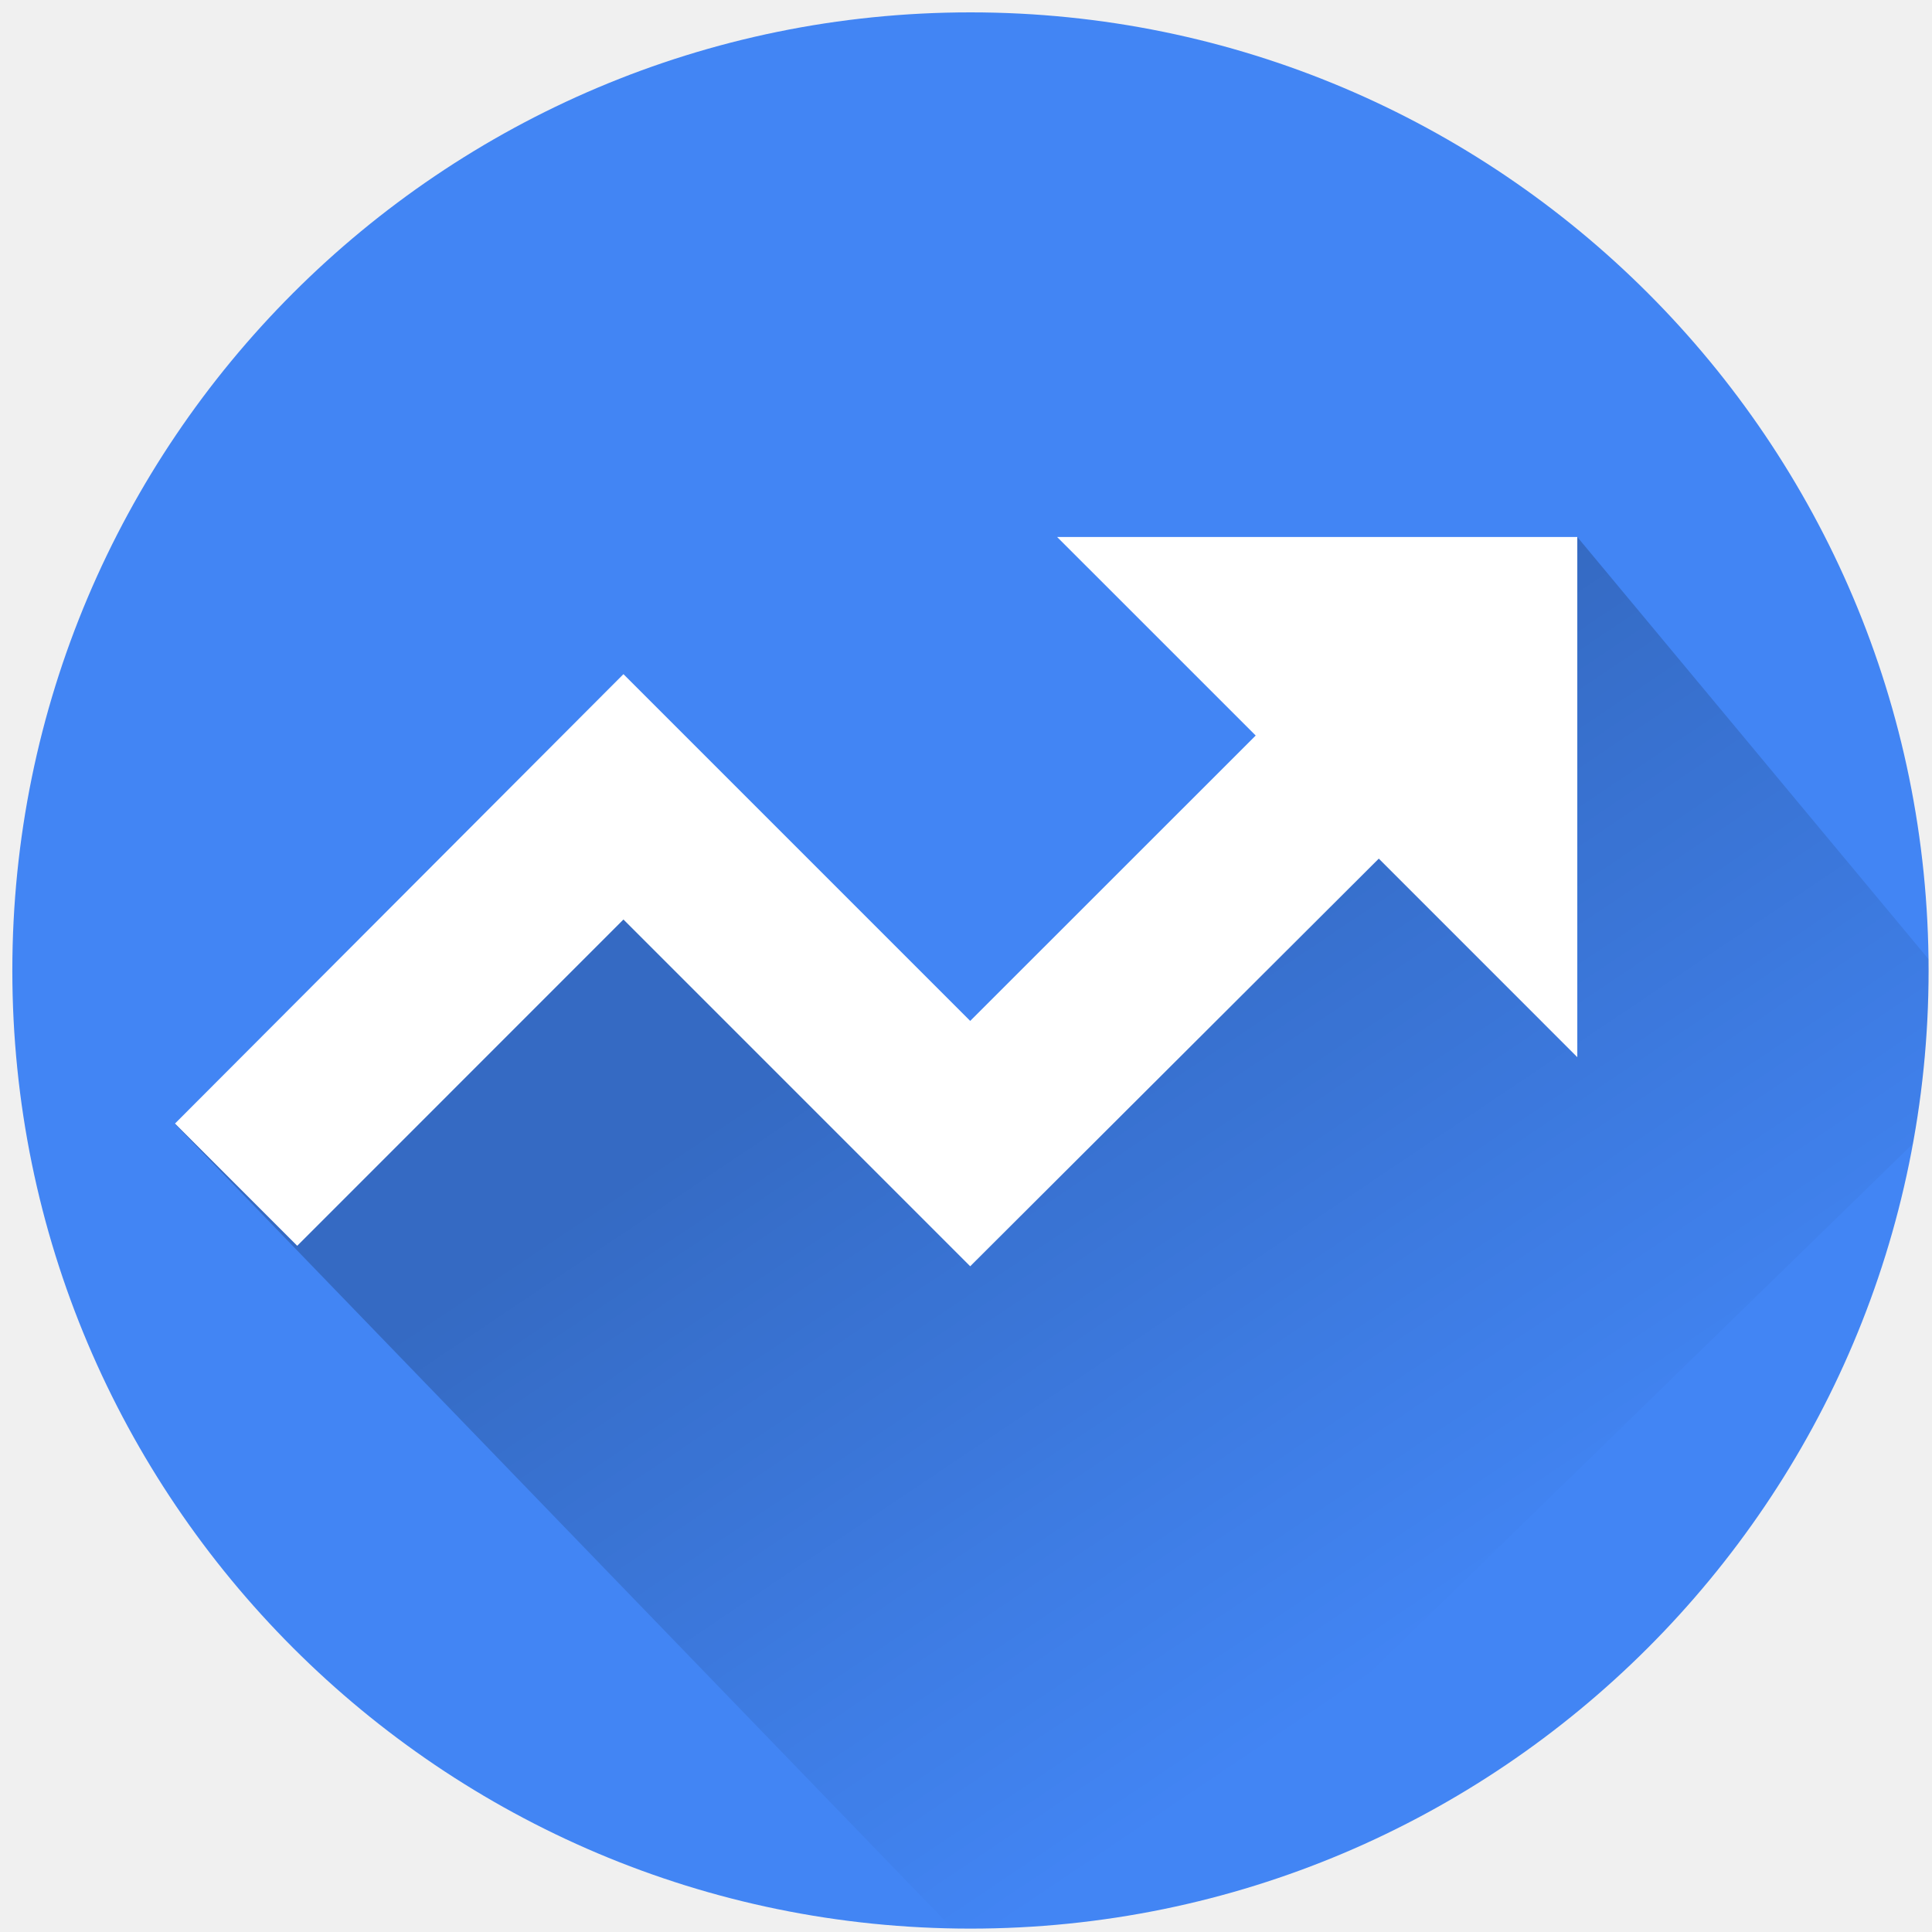
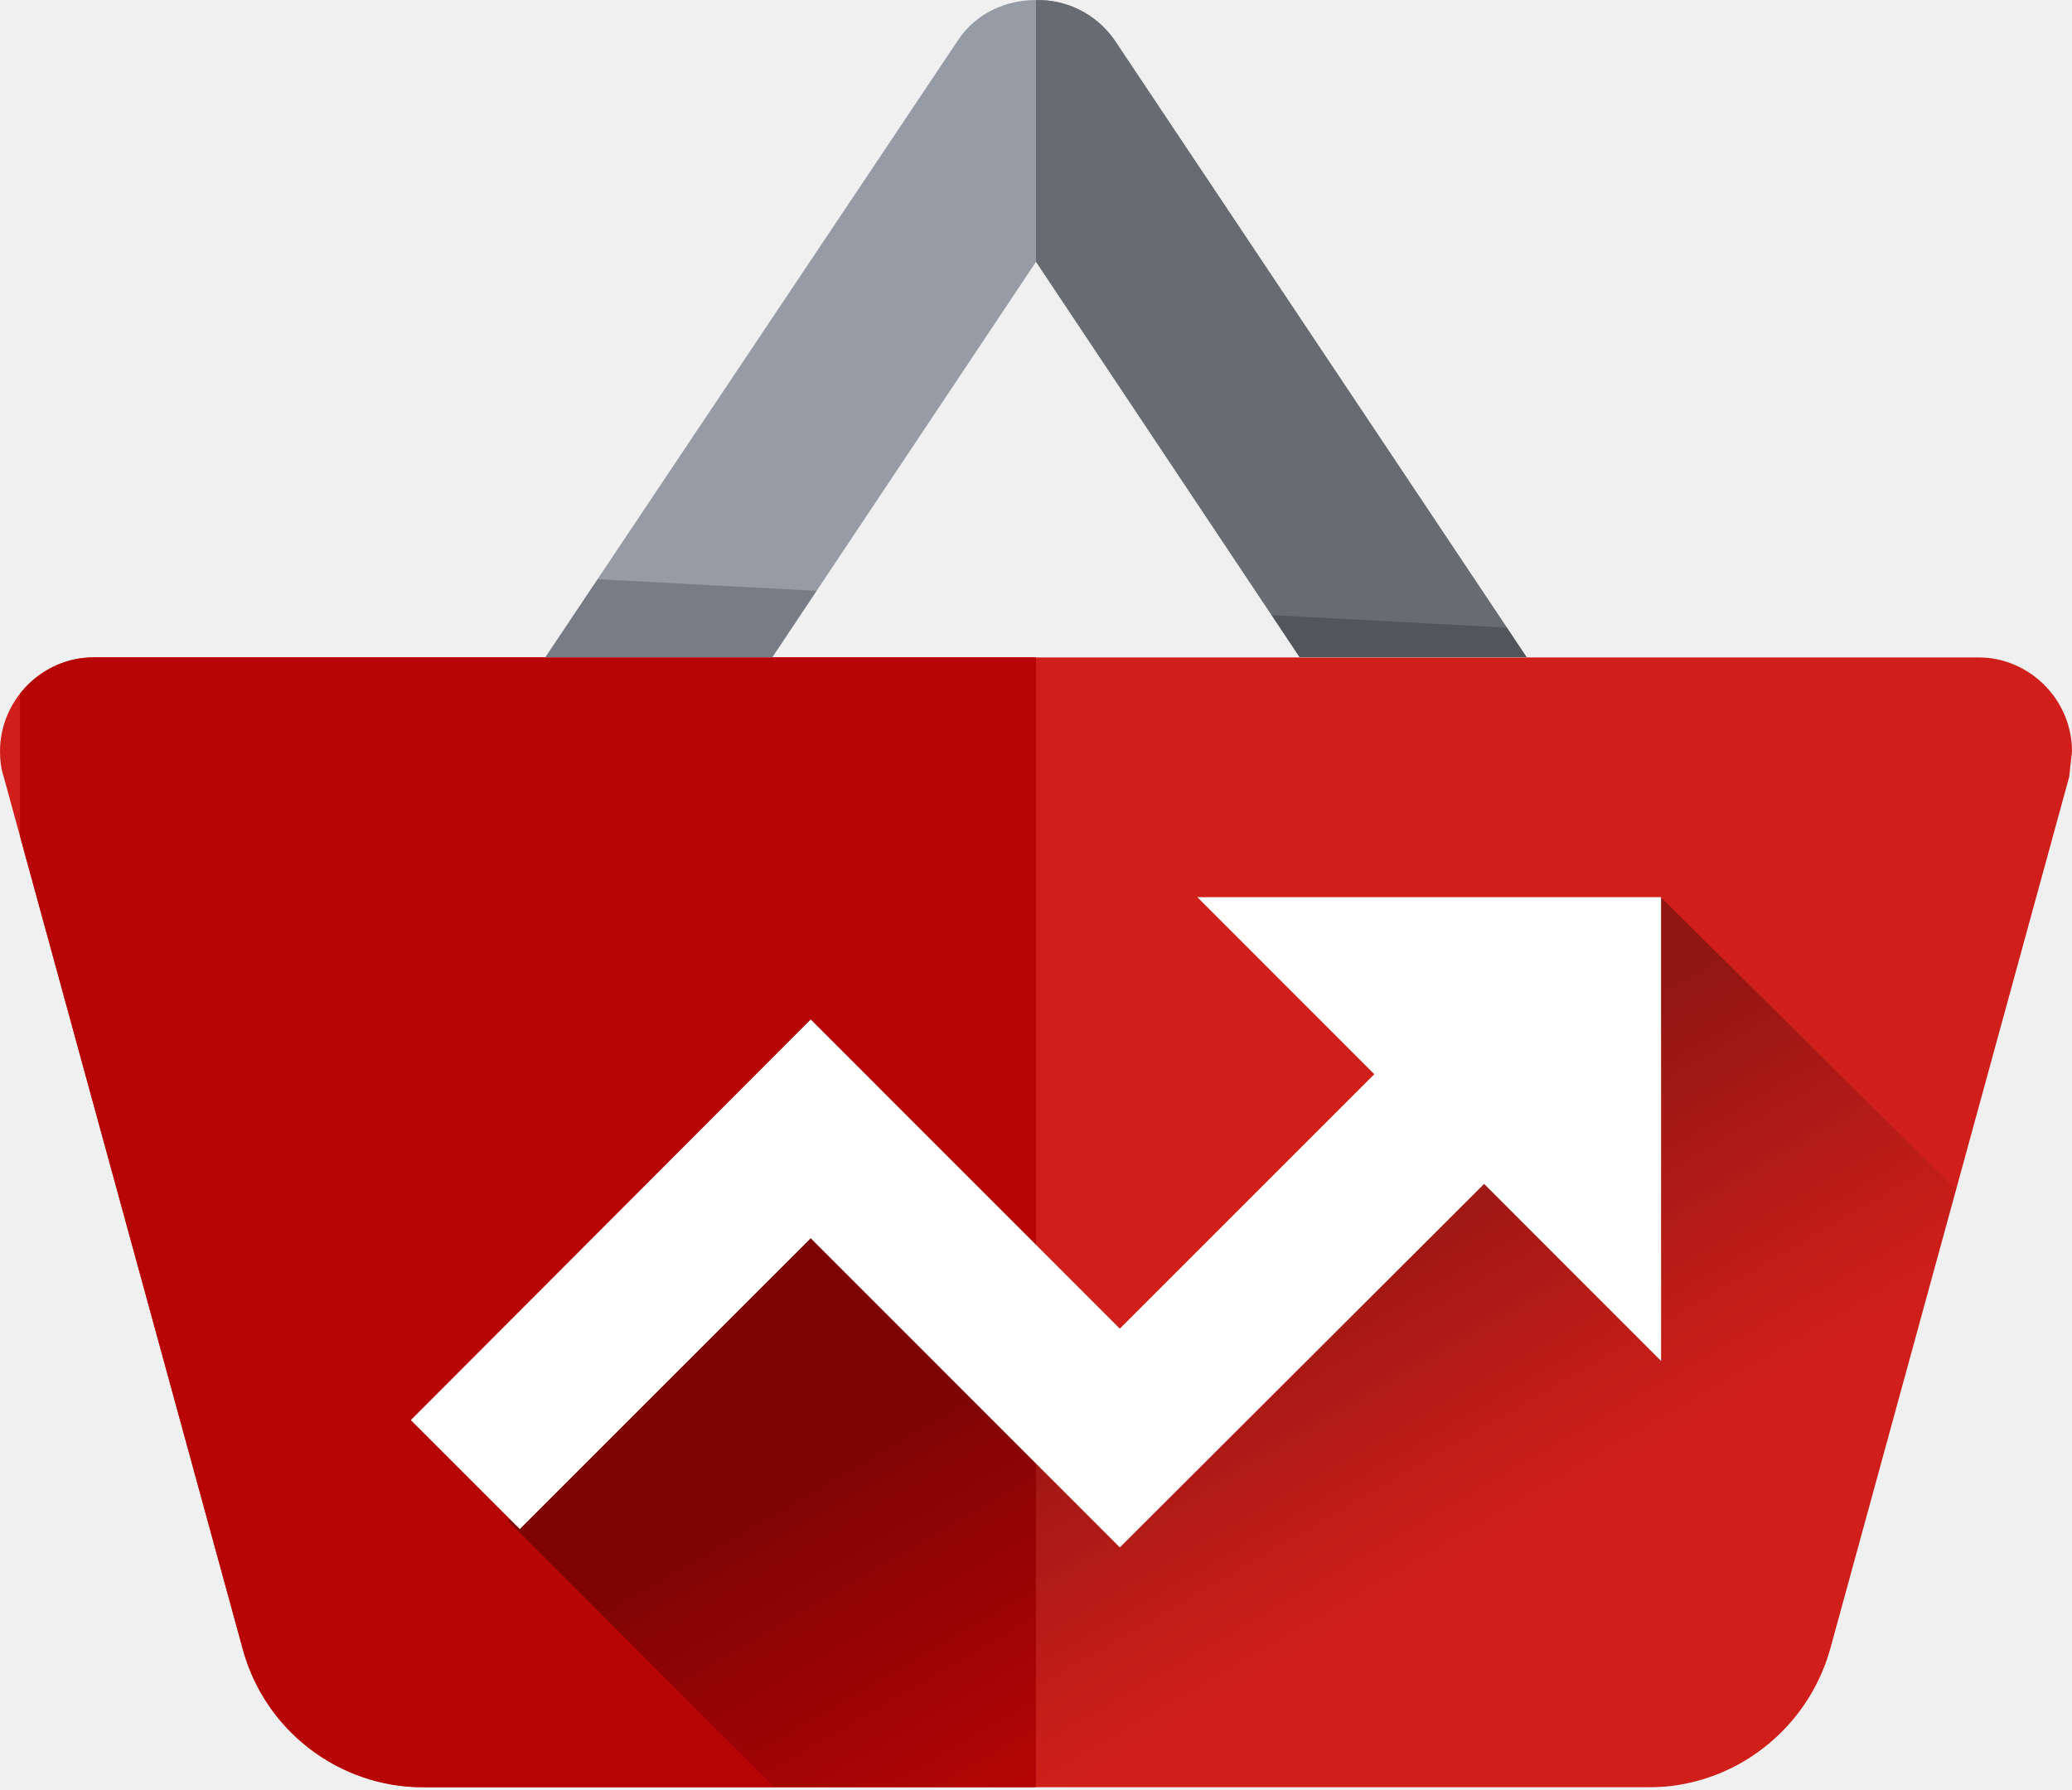
- <svg xmlns="http://www.w3.org/2000/svg" viewBox="0 0 130 130">
+ <svg xmlns="http://www.w3.org/2000/svg" xmlns:xlink="http://www.w3.org/1999/xlink" viewBox="0 0 22 19">
  <defs>
-     <linearGradient x1="43.774%" y1="31.301%" x2="78.702%" y2="73.208%" id="a">
-       <stop stop-opacity=".2" offset="0%" />
-       <stop stop-opacity="0" offset="100%" />
+     <path id="a" d="M0 .037h22v12H0z" />
+     <path d="M1 .037c-.55 0-1 .45-1 1 0 .09.01.18.04.27l2.54 9.27a1.99 1.99 0 0 0 1.92 1.459h13c.919 0 1.69-.62 1.93-1.459l2.54-9.27.03-.27c0-.55-.45-1-1-1H1z" id="c" />
+     <path d="M6 .057c-.32 0-.64.14-.83.429L.79 7.037H3.2L6 2.836l2.8 4.201h2.41L6.83.477A.991.991 0 0 0 6 .057z" id="e" />
+     <path d="M6 .057c-.32 0-.64.14-.83.429L.79 7.037H3.2L6 2.836l2.8 4.201h2.41L6.83.477A.991.991 0 0 0 6 .057z" id="g" />
+     <path id="i" d="M7.001 6.083L4.258 3.34.393 7.208l2.828 2.828h7.927l3.97-3.97.651-2.375L12.637.585z" />
+     <linearGradient x1="75.314%" y1="65.688%" x2="50%" y2="38.578%" id="j">
+       <stop stop-opacity="0" offset="0%" />
+       <stop stop-opacity=".3" offset="100%" />
    </linearGradient>
  </defs>
  <g fill="none" fill-rule="evenodd">
-     <path d="M65.3.832C29.711.832.83 29.712.83 65.302c0 35.583 28.881 64.47 64.47 64.47 35.59 0 64.47-28.887 64.47-64.47 0-35.59-28.88-64.47-64.47-64.47" fill="#4285F4" />
-     <path d="M128.933 63.708a64.755 64.755 0 0 1-1.047 12.412l-53.418 52.046a64.869 64.869 0 0 1-11.222.76L10.94 74.8l29.663-14.399 23.864 23.97L105.3 35.3l23.633 28.407z" fill="url(#a)" transform="translate(.833 .833)" />
-     <path fill="#FFF" d="M41.95 45.362l23.333 23.333 19.21-19.203-13.36-13.358h35v35L92.776 57.775 65.283 85.204 41.95 61.87 19.999 83.827l-8.225-8.225" />
+     <g transform="translate(0 6.943)">
+       <mask id="b" fill="#fff">
+         <use xlink:href="#a" />
+       </mask>
+       <path d="M1 .037c-.55 0-1 .45-1 1 0 .09.01.18.04.27l2.54 9.27c.23.84 1 1.46 1.92 1.46h13c.92 0 1.69-.62 1.93-1.46l2.54-9.27.03-.27c0-.55-.45-1-1-1H1z" fill="#D01F1A" mask="url(#b)" />
+     </g>
+     <g transform="translate(0 6.943)">
+       <mask id="d" fill="#fff">
+         <use xlink:href="#c" />
+       </mask>
+       <path fill="#B70505" mask="url(#d)" d="M.212.037L11 0v12.037H.212z" />
+     </g>
+     <path d="M8.2 6.98l2.8-4.2 2.8 4.2h2.41L11.83.42A.992.992 0 0 0 11 0c-.32 0-.64.14-.83.43L5.79 6.98H8.2z" fill="#959CA5" />
+     <g transform="translate(5 -.057)">
+       <mask id="f" fill="#fff">
+         <use xlink:href="#e" />
+       </mask>
+       <path fill="#676C72" mask="url(#f)" d="M6 7.037h5.21V.058H6z" />
+     </g>
+     <g transform="translate(5 -.057)">
+       <mask id="h" fill="#fff">
+         <use xlink:href="#g" />
+       </mask>
+       <path fill-opacity=".2" fill="#000" mask="url(#h)" d="M11.21 6.733L.79 6.178v.859h10.42z" />
+     </g>
+     <g transform="translate(5 8.943)">
+       <mask id="k" fill="#fff">
+         <use xlink:href="#i" />
+       </mask>
+       <path fill="url(#j)" mask="url(#k)" d="M7.001 6.083L4.258 3.34.393 7.208l2.828 2.828h7.927l3.97-3.97.651-2.375L12.637.585z" />
+     </g>
+     <path fill="#FFF" d="M8.608 10.826l3.282 3.283 2.702-2.702-1.879-1.88h4.924v4.925l-1.879-1.88-3.868 3.86-3.282-3.283-3.089 3.088-1.157-1.157z" />
  </g>
</svg>
